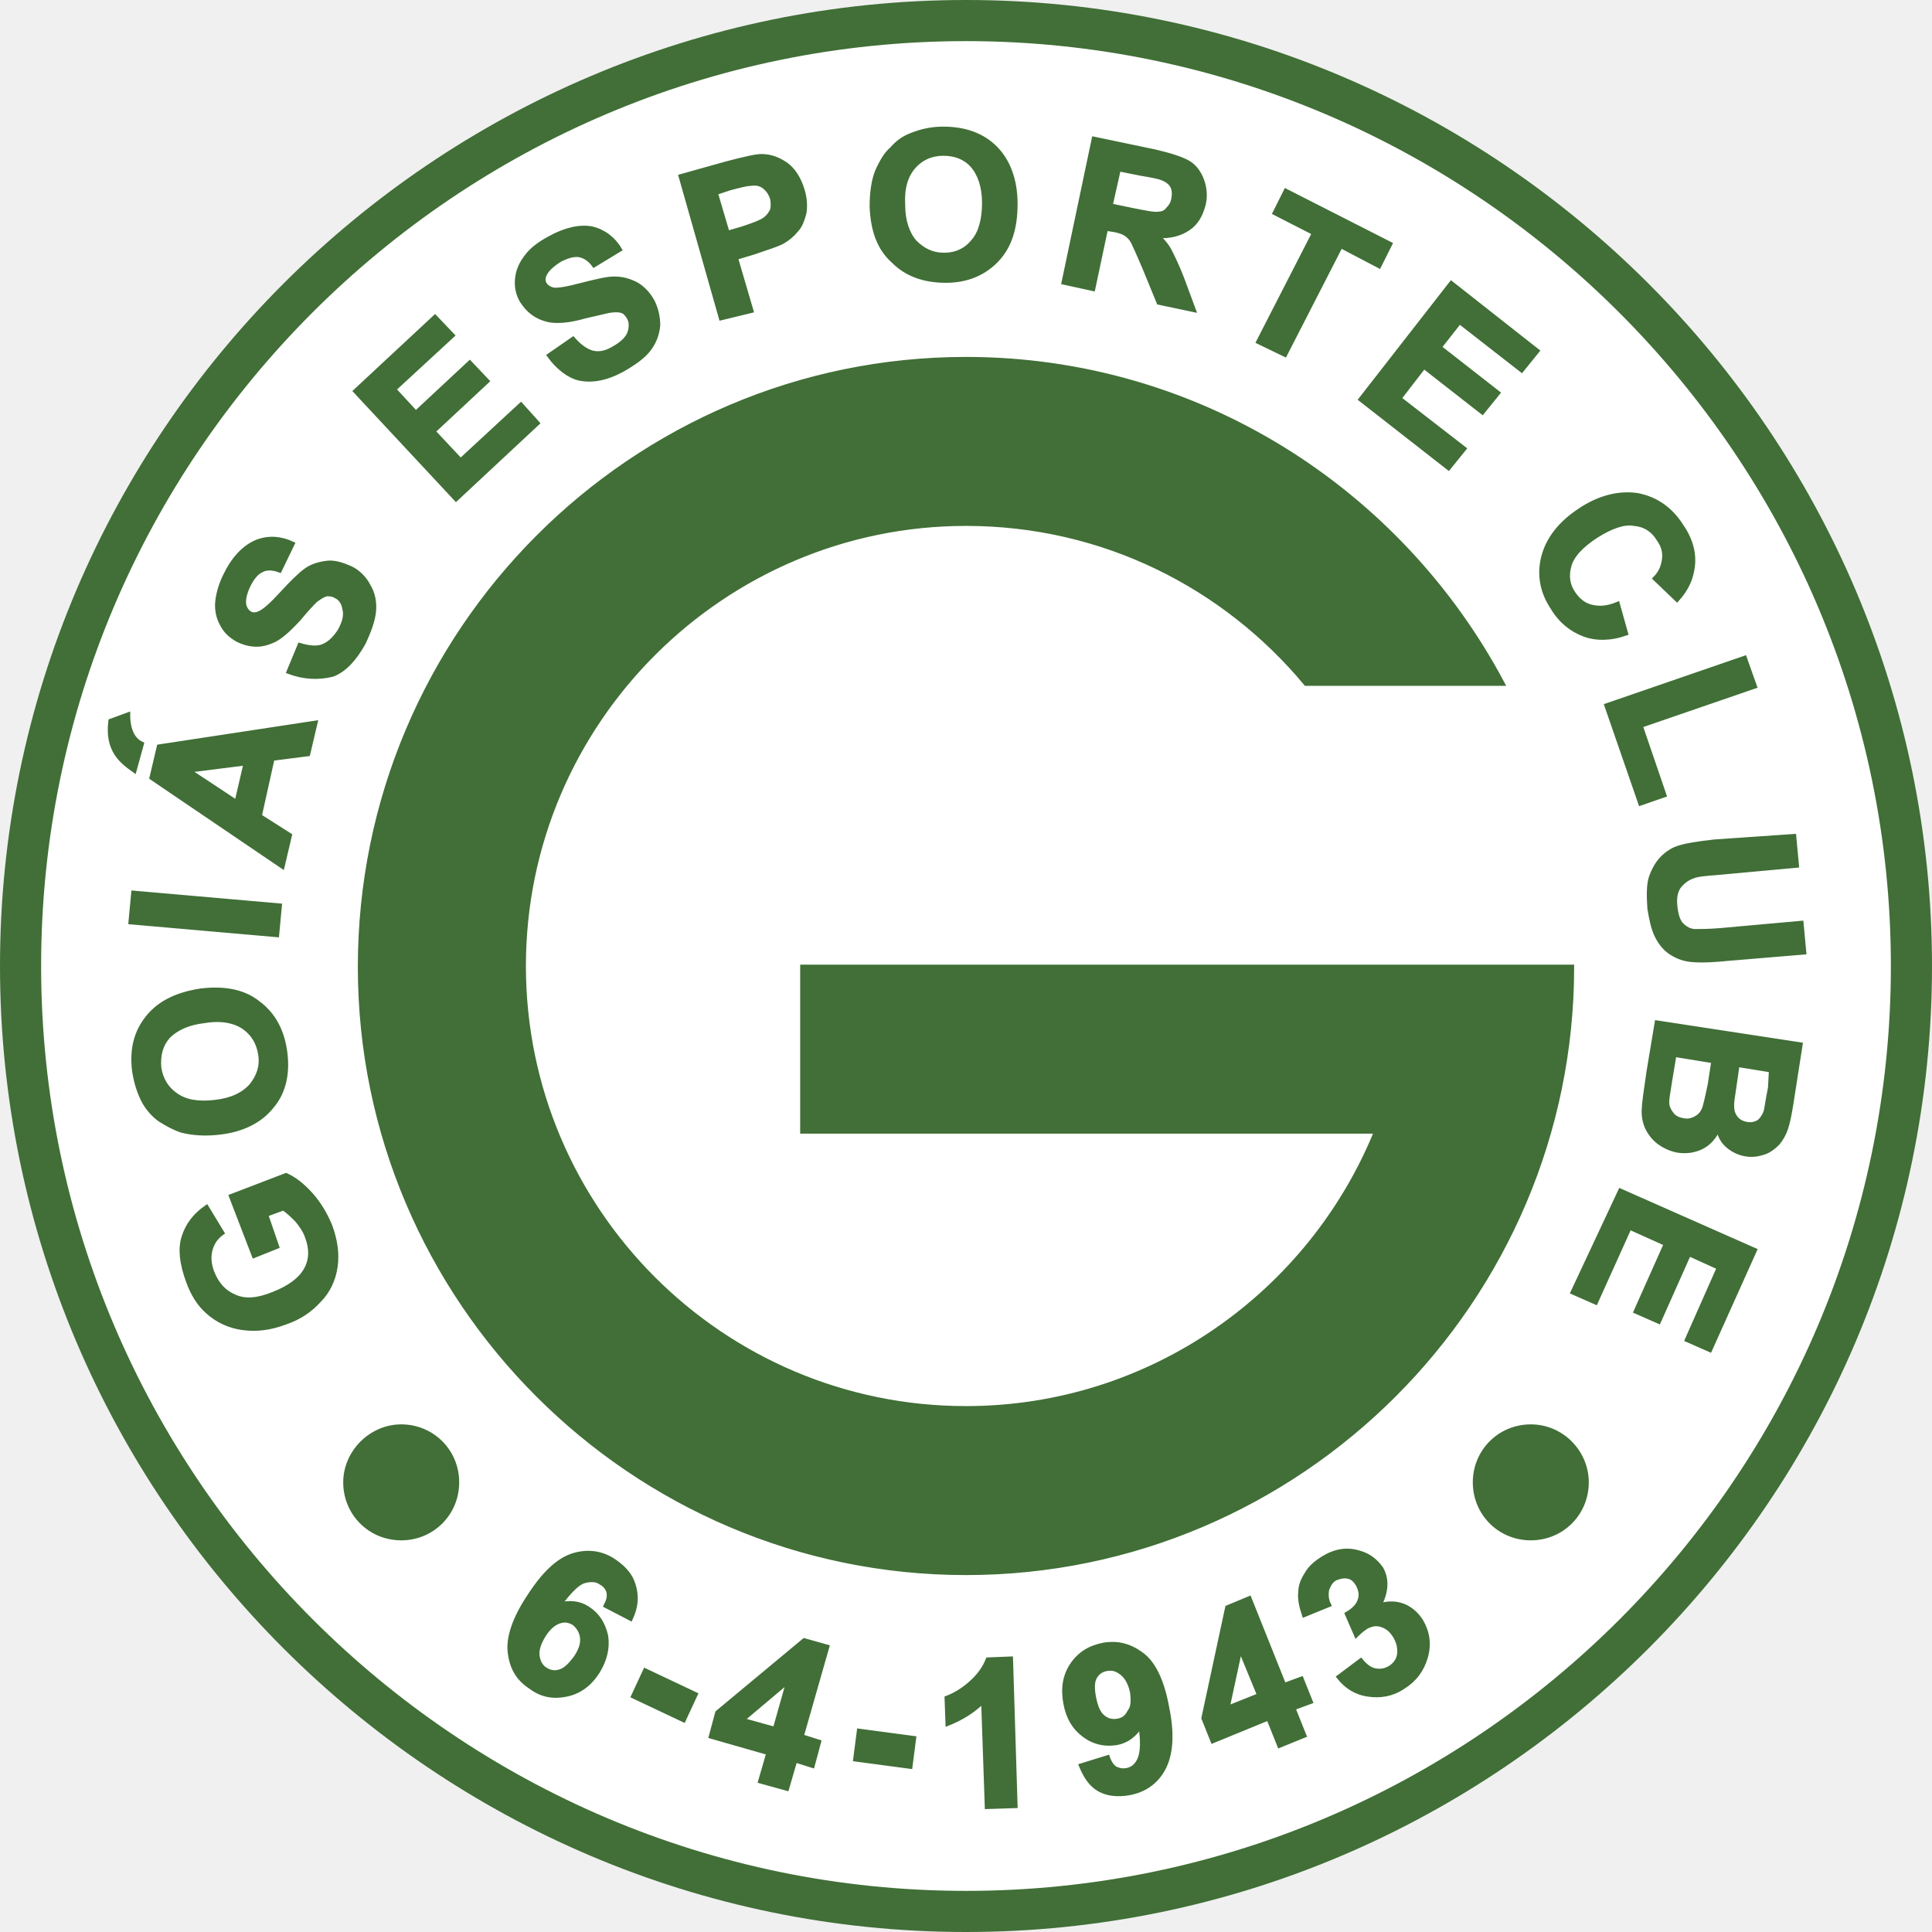
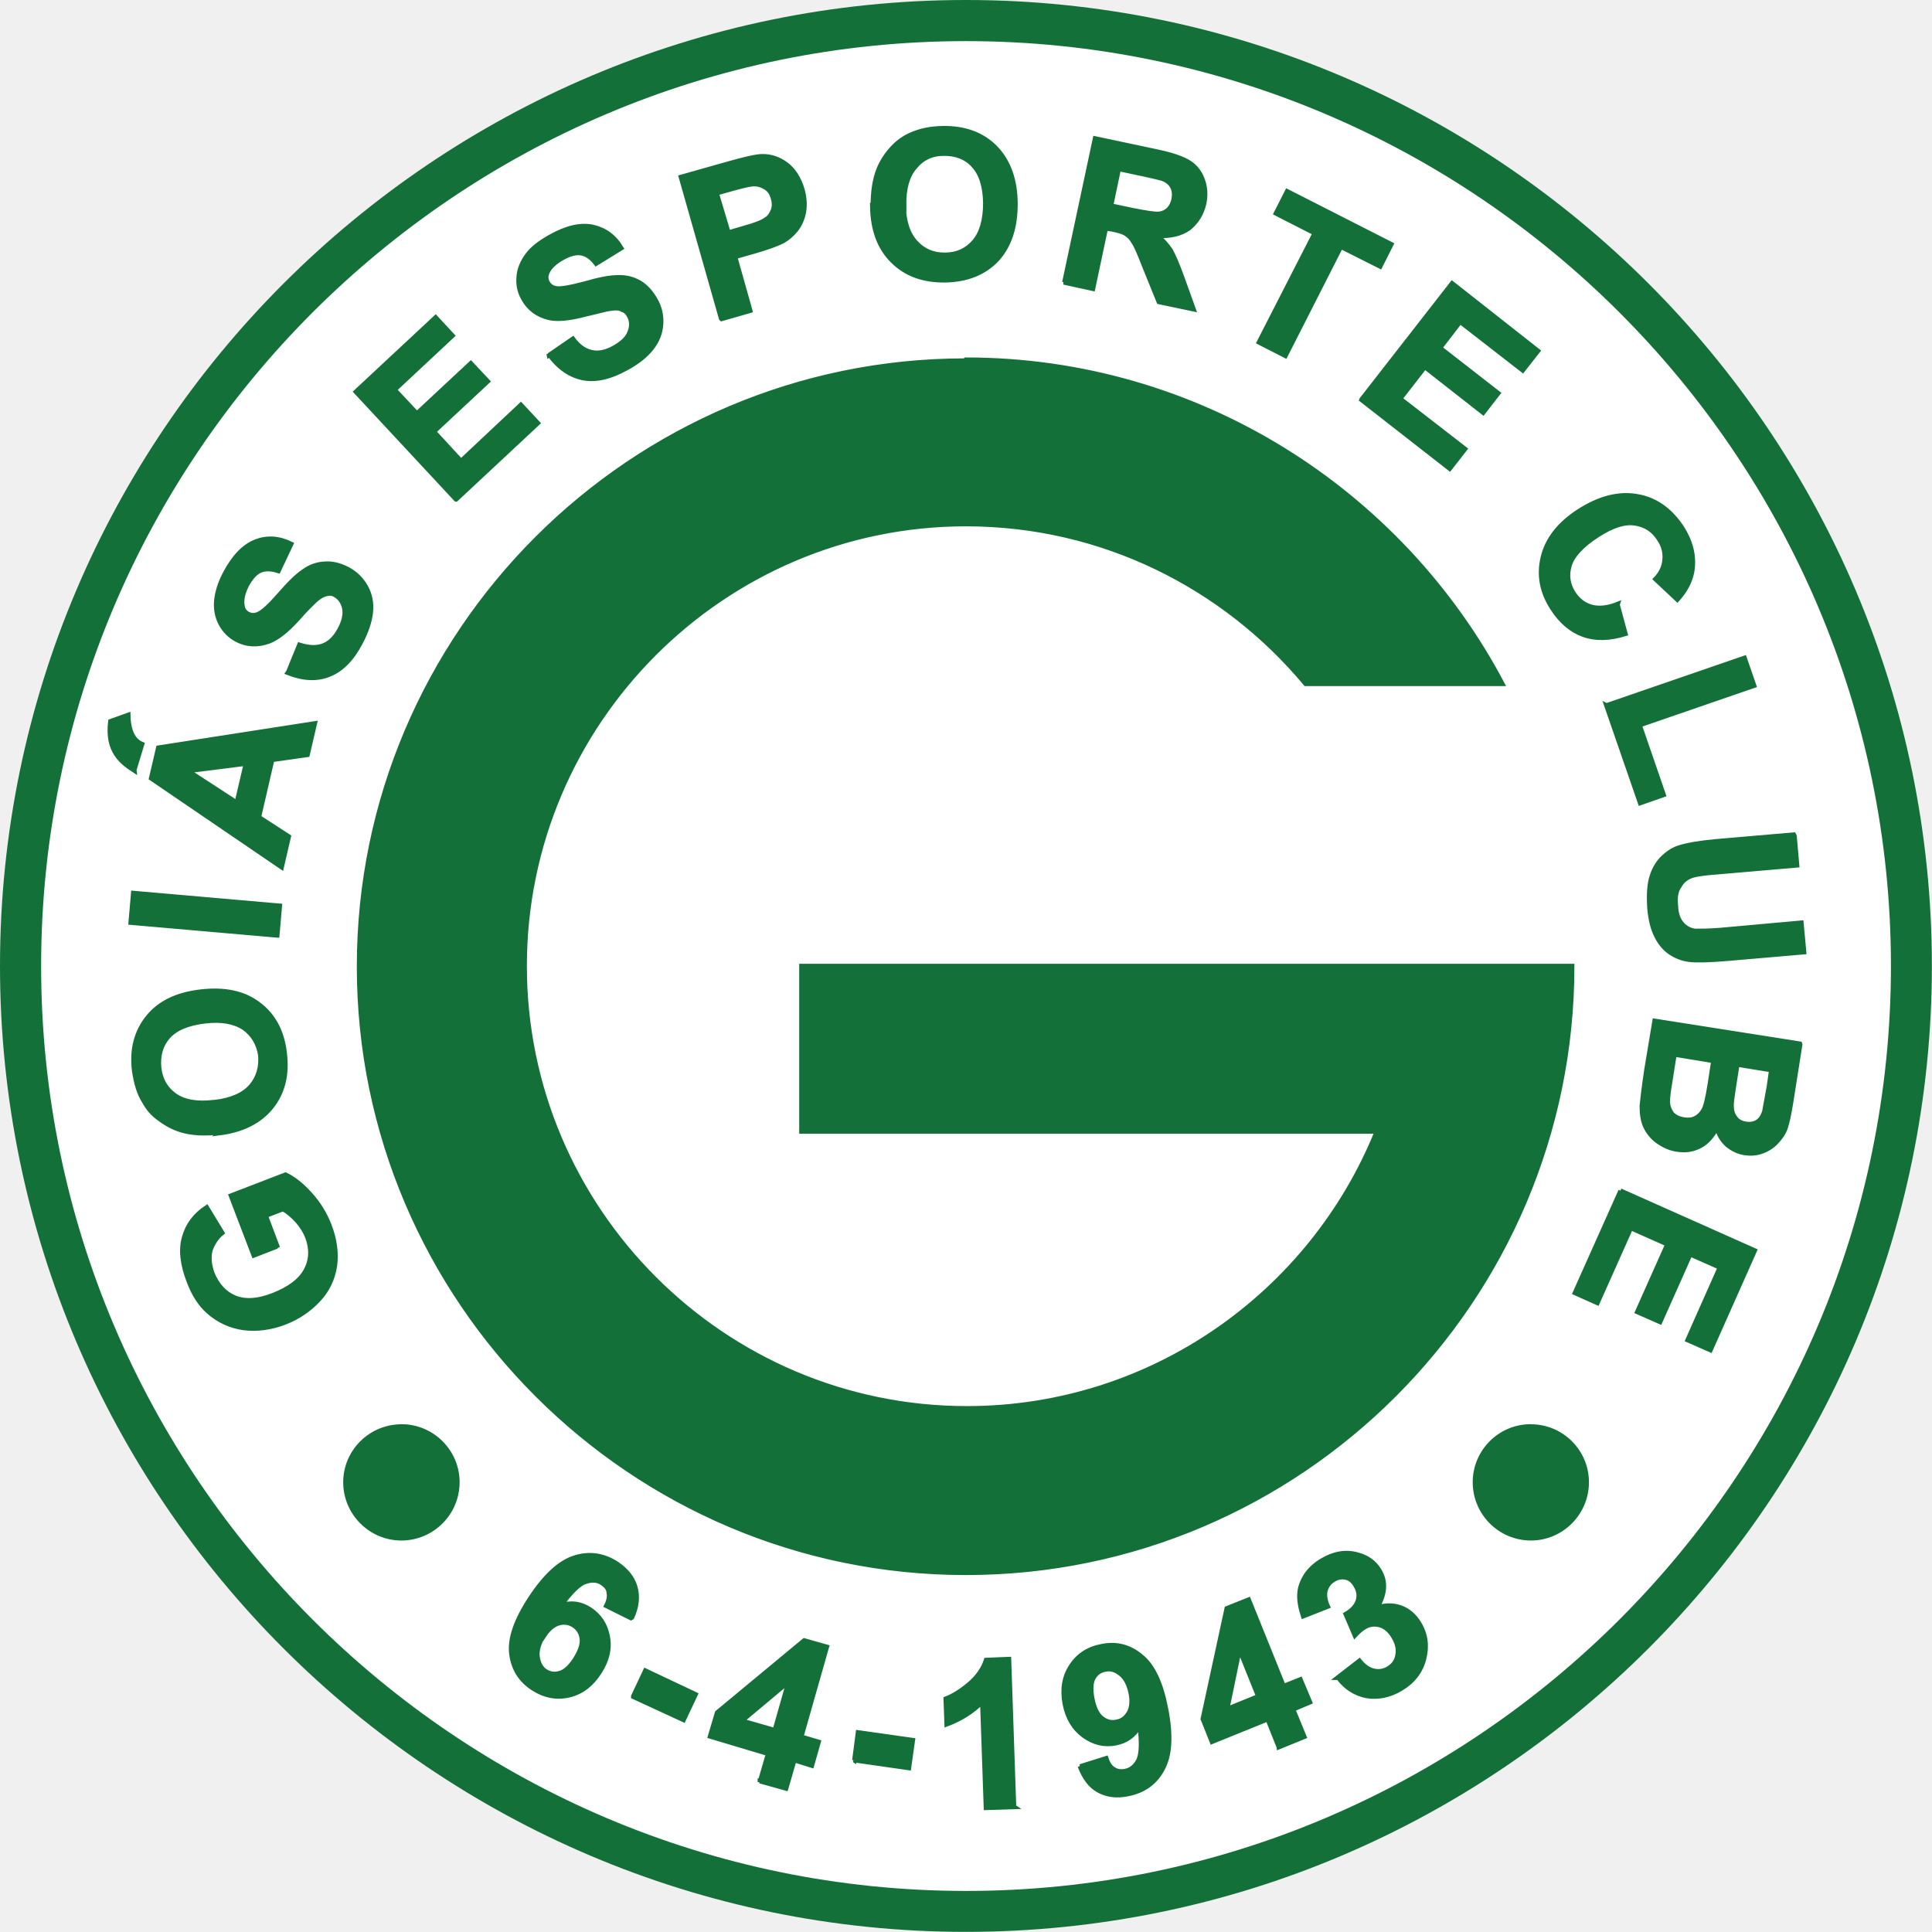
- <svg xmlns="http://www.w3.org/2000/svg" viewBox="-398 583.2 211.4 211.4">
-   <path fill="#416F37" d="M-292.3 583.2c58.2 0 105.7 47.5 105.7 105.7s-47.5 105.7-105.7 105.7S-398 747.1-398 688.9s47.5-105.7 105.7-105.7z" />
-   <path fill="#FFF" d="M-292.3 587.7c55.7 0 101.2 45.5 101.2 101.2s-45.4 101.2-101.2 101.2c-55.7 0-101.2-45.5-101.2-101.2 0-55.8 45.5-101.2 101.2-101.2z" />
-   <path fill="#416F37" stroke="#416F37" stroke-width=".49" d="M-292.3 622.5c25.4 0 47.5 14.4 58.7 35.5h-21.5c-8.9-10.7-22.2-17.5-37.2-17.5-26.6 0-48.4 21.7-48.4 48.4s21.7 48.4 48.4 48.4c20.3 0 37.7-12.6 44.9-30.3h-62.8v-18h84.2c0 36.5-29.8 66.3-66.3 66.3s-66.3-29.8-66.3-66.3c0-36.7 29.8-66.5 66.3-66.5zM-329 760.3l-2.7-1.4c.3-.6.4-1 .3-1.5-.1-.4-.4-.8-.8-1-.5-.4-1.2-.4-1.9-.2s-1.6 1.1-2.7 2.6c1.1-.3 2.2-.2 3.1.4 1.1.7 1.7 1.7 2 3 .2 1.3-.1 2.6-.9 3.9-.9 1.4-2 2.2-3.4 2.5-1.4.3-2.7.1-3.9-.8-1.4-.9-2.1-2.1-2.3-3.8-.2-1.6.5-3.7 2.1-6.1 1.6-2.5 3.2-4 4.8-4.5s3.2-.3 4.6.7c1 .7 1.7 1.5 2 2.5.4 1.3.3 2.4-.3 3.7zm-9.5 1.8c-.5.8-.8 1.6-.7 2.3.1.7.4 1.2.9 1.5.5.3 1 .4 1.6.2.6-.2 1.1-.7 1.7-1.5.6-.9.8-1.6.7-2.3-.1-.6-.4-1.1-.9-1.5-.5-.3-1-.4-1.6-.2-.6.2-1.2.7-1.7 1.5zm9.8 6.7l1.3-2.8 5.5 2.6-1.3 2.8-5.5-2.6zm13.9 9.3l.9-3.1-6.3-1.8.7-2.6 9.5-7.9 2.5.7-2.8 9.8 1.9.6-.7 2.6-1.9-.6-.9 3.1-2.9-.8zm1.6-5.7l1.5-5.3-5.1 4.3 3.6 1zm8.8 3.3l.4-3.1 6 .8-.4 3.1-6-.8zm17.5 5.1l-3.1.1-.4-11.6c-1.1 1.1-2.4 1.9-3.9 2.5l-.1-2.8c.8-.3 1.7-.8 2.6-1.6.9-.8 1.5-1.6 1.9-2.6l2.5-.1.5 16.1zm7.2-4.4l2.9-.9c.2.6.5 1 .8 1.2.4.2.8.3 1.3.2.6-.1 1.1-.5 1.4-1.2s.4-1.9.1-3.7c-.6 1-1.5 1.7-2.6 1.9-1.2.2-2.4 0-3.5-.8s-1.8-1.9-2.1-3.5c-.3-1.6-.1-3 .7-4.2.8-1.2 1.9-1.9 3.4-2.2 1.6-.3 3 .1 4.3 1.1 1.3 1 2.2 3 2.7 5.8.6 2.9.4 5.1-.4 6.6s-2.1 2.4-3.8 2.7c-1.2.2-2.3.1-3.2-.4-.9-.5-1.5-1.4-2-2.6zm5.6-8c-.2-1-.6-1.7-1.1-2.1-.6-.5-1.1-.6-1.7-.5s-1 .4-1.3.9c-.3.5-.3 1.3-.1 2.3.2 1 .5 1.7 1 2.1s1 .5 1.6.4c.6-.1 1-.4 1.3-1 .4-.5.4-1.2.3-2.1zm16.1 5.8l-1.2-3-6.1 2.5-1-2.5 2.6-12.1 2.4-1 3.8 9.5 1.9-.7 1 2.5-1.9.7 1.2 3-2.7 1.1zm-2.2-5.5l-2.1-5.1-1.4 6.5 3.5-1.4zm8.7-2l2.4-1.8c.5.6 1 1 1.6 1.1.6.1 1.1 0 1.6-.3s.9-.8 1-1.4c.1-.6 0-1.3-.4-2s-.9-1.1-1.5-1.3-1.1-.1-1.7.2c-.3.2-.7.5-1.1.9l-1-2.3c.7-.4 1.2-.9 1.4-1.5.2-.6.1-1.1-.2-1.7-.3-.5-.6-.8-1.1-.9-.4-.1-.9 0-1.4.2-.5.3-.7.7-.9 1.2-.1.5-.1 1.1.2 1.7l-2.7 1.1c-.3-.9-.5-1.8-.4-2.5 0-.7.3-1.4.7-2 .4-.7 1-1.2 1.8-1.7 1.3-.8 2.6-1 3.9-.6 1.1.3 1.8.9 2.4 1.7.7 1.2.6 2.6-.2 4.1.9-.3 1.8-.3 2.6 0s1.5.9 2 1.7c.7 1.2.9 2.5.5 3.9s-1.2 2.5-2.5 3.3c-1.2.8-2.5 1-3.8.8-1.4-.2-2.4-.9-3.2-1.9zm-116.2-47.1l-2.5 1-2.5-6.5 6-2.3c.9.4 1.8 1.1 2.7 2.1s1.6 2.2 2.1 3.4c.6 1.6.8 3.1.6 4.5-.2 1.4-.8 2.7-1.8 3.7-1 1.1-2.2 1.9-3.7 2.4-1.6.6-3.1.8-4.6.6-1.5-.2-2.8-.8-3.9-1.8-.9-.8-1.6-1.9-2.1-3.3-.7-1.9-.9-3.5-.5-4.8.4-1.3 1.2-2.4 2.5-3.3l1.7 2.8c-.7.5-1.1 1.1-1.3 1.9s-.1 1.6.2 2.4c.5 1.3 1.3 2.2 2.5 2.7 1.1.5 2.5.4 4.2-.3 1.8-.7 3-1.6 3.6-2.7.6-1.1.6-2.3.1-3.6-.2-.6-.6-1.2-1.1-1.8-.5-.5-1-1-1.5-1.3l-1.9.7 1.2 3.5zm-6.2-12.5c-1.6.2-3 .1-4.2-.2-.9-.3-1.6-.7-2.4-1.2-.7-.5-1.3-1.2-1.7-1.9-.5-.9-.9-2.1-1.1-3.4-.3-2.4.2-4.3 1.5-5.9s3.2-2.5 5.8-2.9c2.6-.3 4.7.1 6.3 1.4 1.6 1.2 2.6 3 2.9 5.4.3 2.4-.2 4.4-1.5 5.9-1.2 1.5-3.1 2.5-5.6 2.8zm-.6-3.3c1.8-.2 3.1-.8 4-1.8.8-1 1.2-2.1 1-3.4s-.8-2.3-1.8-3-2.5-1-4.3-.7c-1.8.2-3.1.8-4 1.7-.8.9-1.1 2-1 3.4.2 1.3.8 2.3 1.8 3 1.1.8 2.5 1 4.3.8zm6.8-18.3l-16-1.4.3-3.2 16 1.4-.3 3.2zm4.2-23.2l-.8 3.4-3.9.5-1.4 6.3 3.3 2.1-.8 3.4-14.3-9.7.8-3.4 17.1-2.6zm-7.6 4.4l-6.3.8 5.3 3.5 1-4.3zm4.7-10l1.2-2.9c1 .3 1.9.4 2.6.1.7-.3 1.3-.9 1.8-1.7.5-.9.7-1.7.5-2.4-.1-.7-.5-1.2-1-1.4-.3-.2-.7-.2-1-.2-.3.1-.7.3-1.2.7-.3.3-.9.9-1.8 2-1.2 1.3-2.2 2.2-3.1 2.5-1.2.5-2.4.4-3.6-.2-.7-.4-1.3-.9-1.7-1.7-.4-.7-.6-1.6-.5-2.5.1-.9.4-2 1-3.1.9-1.8 2.1-2.9 3.3-3.4 1.3-.5 2.6-.4 3.9.2l-1.4 2.9c-.8-.3-1.5-.3-2 0-.5.2-1 .8-1.4 1.6s-.6 1.6-.5 2.2c.1.4.3.7.6.9.3.2.7.2 1.1 0 .5-.2 1.3-.9 2.4-2.1s2-2.1 2.7-2.6c.7-.5 1.5-.7 2.3-.8.8-.1 1.7.2 2.6.6.8.4 1.5 1.1 1.9 1.9.5.8.7 1.8.6 2.8-.1 1-.5 2.1-1.1 3.4-1 1.8-2.1 3-3.4 3.5-1.6.4-3.2.3-4.8-.3zm18.3-18.9l-11-11.8 8.7-8.1 1.9 2-6.4 5.9 2.4 2.6 5.9-5.5 1.9 2-5.9 5.5 3 3.2 6.6-6.1 1.8 2-8.9 8.3zm10.2-15.7l2.6-1.8c.7.8 1.4 1.3 2.1 1.5.8.2 1.6 0 2.4-.5.9-.5 1.5-1.1 1.7-1.7.2-.6.2-1.2-.1-1.7-.2-.3-.4-.6-.8-.7-.3-.1-.8-.1-1.4 0l-2.6.6c-1.7.5-3.1.6-4 .4-1.3-.3-2.2-1-2.9-2.1-.4-.7-.6-1.5-.5-2.4.1-.9.4-1.6 1-2.4s1.4-1.4 2.5-2c1.8-1 3.3-1.3 4.6-1.1 1.3.3 2.4 1.1 3.1 2.3l-2.8 1.7c-.5-.7-1.1-1-1.6-1.1-.6-.1-1.3.1-2.1.5-.8.5-1.4 1-1.7 1.6-.2.4-.2.8 0 1.1s.5.5.9.6c.5.1 1.6-.1 3.1-.5 1.6-.4 2.8-.7 3.6-.7.9 0 1.6.2 2.4.6.7.4 1.3 1 1.8 1.9.4.8.6 1.7.6 2.6-.1 1-.4 1.8-1 2.6s-1.6 1.5-2.8 2.2c-1.8 1-3.4 1.3-4.8 1-1-.2-2.3-1.1-3.3-2.5zm18.8-4.1l-4.4-15.5 5-1.4c1.9-.5 3.2-.8 3.8-.8 1 0 1.8.3 2.7.9.8.6 1.4 1.5 1.8 2.8.3 1 .3 1.8.2 2.5-.2.7-.4 1.4-.9 1.9-.4.5-.9.9-1.4 1.2-.7.4-1.8.7-3.2 1.2l-2 .6 1.7 5.8-3.3.8zm-.6-13.7l1.3 4.4 1.7-.5c1.2-.4 2-.7 2.4-1 .4-.3.6-.6.8-1 .1-.4.1-.8 0-1.3-.2-.6-.5-1-.9-1.3s-.9-.4-1.5-.3c-.4 0-1.2.2-2.3.5l-1.5.5zm17.1 1.5c0-1.6.2-3 .7-4.1.4-.8.8-1.6 1.5-2.2.6-.7 1.3-1.2 2.1-1.5 1-.4 2.1-.7 3.5-.7 2.4 0 4.3.7 5.7 2.1 1.4 1.4 2.2 3.5 2.2 6.1s-.6 4.6-2 6.1-3.3 2.3-5.6 2.3c-2.4 0-4.3-.7-5.7-2.1-1.6-1.4-2.3-3.4-2.4-6zm3.4-.2c0 1.8.5 3.2 1.3 4.1.9.9 1.9 1.4 3.2 1.4 1.3 0 2.4-.5 3.2-1.5.8-.9 1.2-2.4 1.2-4.2 0-1.8-.5-3.2-1.3-4.1s-1.9-1.3-3.2-1.3c-1.3 0-2.4.5-3.2 1.4-.9 1-1.3 2.4-1.2 4.2zm17.6 8.5l3.3-15.7 6.7 1.4c1.7.4 2.9.8 3.6 1.2s1.2 1.1 1.5 1.9c.3.8.4 1.7.2 2.6-.3 1.2-.8 2.1-1.7 2.7s-2 .9-3.4.8c.6.5 1.1 1.1 1.4 1.7s.8 1.6 1.3 2.9l1.3 3.5-3.8-.8-1.6-3.9c-.6-1.4-1-2.3-1.2-2.7-.2-.4-.5-.7-.8-.9-.3-.2-.8-.4-1.6-.5l-.6-.1-1.4 6.6-3.2-.7zm5.1-8.4l2.4.5c1.5.3 2.5.5 2.9.4.4 0 .8-.2 1-.5.3-.3.5-.6.6-1.1s.1-1-.1-1.4c-.2-.4-.6-.7-1.1-.9-.2-.1-1-.3-2.3-.5l-2.5-.5-.9 4zm16.2 14.9l6.1-11.9-4.3-2.2 1.2-2.4 11.4 5.8-1.2 2.4-4.2-2.2-6.1 11.9-2.9-1.4zm11.2 6.3l9.9-12.7 9.4 7.4-1.7 2.1-6.8-5.3-2.2 2.8 6.4 5-1.7 2.1-6.4-5-2.7 3.5 7.1 5.5-1.7 2.1-9.6-7.5zm28.1 22.4l.9 3.2c-1.7.6-3.3.6-4.6.1s-2.5-1.4-3.4-2.9c-1.2-1.8-1.5-3.7-1-5.6s1.8-3.6 3.9-5c2.2-1.5 4.4-2 6.4-1.7 2 .4 3.6 1.5 4.8 3.4 1.1 1.6 1.5 3.3 1.1 5-.2 1-.7 2-1.6 3l-2.4-2.3c.6-.6.9-1.3 1-2.1.1-.8-.1-1.5-.6-2.2-.6-1-1.5-1.6-2.7-1.7-1.1-.2-2.5.3-4.1 1.3-1.7 1.1-2.7 2.2-3 3.3s-.2 2.1.5 3.1c.5.7 1.1 1.2 1.9 1.4.8.2 1.7.2 2.9-.3zm-1.2 11.1l15.1-5.2 1.1 3.1-12.5 4.3 2.6 7.6-2.6.9-3.7-10.7zm20.5 14.3l.3 3.2-8.7.8c-1.4.1-2.3.2-2.7.4-.6.2-1.1.6-1.5 1.1-.4.6-.5 1.3-.4 2.2.1.9.3 1.6.7 2s.9.7 1.5.7 1.5 0 2.7-.1l8.9-.8.3 3.2-8.4.7c-1.9.2-3.3.2-4.1.1-.8-.1-1.5-.4-2.1-.8-.6-.4-1.1-1-1.5-1.8-.4-.8-.6-1.8-.8-3-.1-1.5-.1-2.7.2-3.5s.7-1.5 1.2-2 1.1-.9 1.7-1.1c.9-.3 2.2-.5 4-.7l8.7-.6zm.7 22.8l-1 6.4c-.2 1.3-.4 2.2-.6 2.8-.2.6-.5 1.1-.9 1.6-.4.4-.9.8-1.5 1s-1.2.3-1.9.2c-.7-.1-1.4-.4-2-.9-.6-.5-.9-1.1-1.1-1.9-.4.9-1 1.6-1.8 2s-1.6.5-2.5.4c-.7-.1-1.4-.4-2-.8-.6-.4-1.1-1-1.4-1.6s-.5-1.4-.4-2.3c0-.5.2-1.8.5-3.9l.9-5.4 15.7 2.4zm-3.2 2.8l-3.7-.6-.3 2.1c-.2 1.3-.3 2-.3 2.3 0 .6.1 1 .4 1.4.3.4.7.6 1.2.7s.9 0 1.3-.2c.3-.2.6-.6.8-1.1.1-.3.2-1.2.5-2.7l.1-1.9zm-6.3-1l-4.3-.7-.5 3c-.2 1.2-.3 1.9-.3 2.2 0 .5.2.9.5 1.3s.7.6 1.3.7c.5.1.9 0 1.3-.2s.7-.5.9-.9c.2-.4.4-1.4.7-2.8l.4-2.6zm-10.2 14.2l14.7 6.5-4.9 10.9-2.5-1.1 3.5-7.9-3.3-1.5-3.3 7.4-2.5-1.1 3.3-7.4-4-1.8-3.7 8.2-2.5-1.1 5.2-11.1zm-9.8 25.8c-3.4 0-6.1 2.7-6.1 6.1s2.7 6.1 6.1 6.1 6.1-2.7 6.1-6.1c0-3.3-2.7-6.1-6.1-6.1zm-123.6 0c3.4 0 6.1 2.7 6.1 6.1s-2.7 6.1-6.1 6.1-6.1-2.7-6.1-6.1c0-3.3 2.8-6.1 6.1-6.1zm-29.2-71.8l.8-2.9c-1.3-.6-1.5-2.2-1.5-3.2l-1.9.7c-.4 3.2 1.2 4.4 2.6 5.4z" />
+ <svg xmlns="http://www.w3.org/2000/svg" width="211.41" height="211.41" viewBox="0 0 211.414 211.414">
+   <path d="M105.7 0c58.23 0 105.7 47.48 105.7 105.7 0 58.23-47.47 105.7-105.7 105.7C47.5 211.4 0 163.94 0 105.7 0 47.5 47.5 0 105.7 0z" fill="#147039" />
+   <path d="M105.7 4.5c55.75 0 101.22 45.46 101.22 101.2 0 55.75-45.47 101.22-101.2 101.22-55.76 0-101.22-45.47-101.22-101.2C4.5 49.95 49.96 4.5 105.7 4.5z" fill="#FFF" />
+   <path d="M105.7 39.36c25.4 0 47.56 14.4 58.7 35.47h-21.53c-8.9-10.67-22.25-17.48-37.16-17.48-26.6 0-48.3 21.72-48.3 48.36s21.7 48.4 48.4 48.4c20.27 0 37.7-12.6 44.86-30.3H87.7v-18.1h84.34c0 36.6-29.8 66.4-66.35 66.4s-66.4-29.8-66.4-66.35c0-36.5 29.8-66.3 66.36-66.3zm-36.66 137.7l-2.7-1.34c.28-.55.37-1.04.27-1.45 0-.4-.3-.75-.7-1.02-.5-.36-1.13-.4-1.83-.16-.7.2-1.6 1.1-2.7 2.6 1.14-.4 2.2-.2 3.14.4 1.08.7 1.74 1.7 1.98 3 .25 1.3-.05 2.6-.9 3.9-.9 1.4-2.02 2.22-3.37 2.53-1.34.3-2.66.05-3.93-.78-1.37-.9-2.14-2.15-2.34-3.78-.2-1.64.5-3.66 2.08-6.07 1.63-2.47 3.24-3.95 4.87-4.45 1.6-.5 3.15-.27 4.6.68 1 .68 1.7 1.5 2 2.53.3 1 .2 2.13-.35 3.34zm-9.54 1.85c-.54.9-.77 1.7-.68 2.4.1.7.38 1.25.88 1.57.48.3 1 .38 1.56.2.56-.15 1.12-.66 1.67-1.5.57-.9.82-1.65.74-2.28-.08-.6-.37-1.1-.9-1.44-.5-.32-1.04-.4-1.63-.23s-1.14.63-1.64 1.4zm9.8 6.7l1.32-2.8 5.5 2.6-1.32 2.8-5.5-2.54zm13.85 9.4l.9-3.1-6.35-1.9.77-2.6 9.53-7.9 2.48.7-2.8 9.84 1.9.56-.74 2.6-1.92-.6-.9 3.1-2.87-.8zm1.64-5.7l1.5-5.28-5.1 4.27 3.5 1zm8.7 3.32l.4-3.06 6 .85-.43 3.05-6-.86zm17.5 5.1l-3.1.1-.4-11.6c-1.1 1.1-2.4 1.9-3.9 2.46l-.1-2.8c.8-.3 1.65-.83 2.57-1.6.9-.77 1.53-1.65 1.85-2.64l2.5-.1.55 16.16zm7.2-4.43l2.86-.9c.2.6.46 1 .82 1.2.34.23.77.3 1.27.2.64-.13 1.1-.52 1.45-1.2.3-.65.36-1.9.13-3.73-.6 1.03-1.47 1.66-2.6 1.88-1.25.25-2.4-.02-3.5-.8-1.1-.8-1.8-1.95-2.1-3.5-.3-1.6-.07-2.97.7-4.14.75-1.16 1.87-1.9 3.34-2.17 1.6-.33 3.04.04 4.3 1.1 1.3 1.02 2.2 2.96 2.74 5.8.56 2.9.43 5.07-.4 6.56-.8 1.5-2.1 2.4-3.8 2.72-1.24.26-2.3.1-3.2-.4-.9-.5-1.56-1.4-2.03-2.65zm5.56-7.97c-.2-1-.56-1.7-1.1-2.14-.56-.46-1.1-.63-1.7-.5-.58.1-1 .4-1.3.92-.27.5-.32 1.27-.12 2.3.2 1 .53 1.7 1.03 2.1.5.4 1.04.54 1.65.4.57-.1 1-.43 1.33-1 .3-.52.37-1.24.2-2.13zm16.17 5.8l-1.2-3-6.1 2.47-1-2.5 2.62-12.1 2.4-.96 3.82 9.47 1.84-.74 1.05 2.5-1.85.78 1.23 3-2.8 1.14zm-2.23-5.5l-2.06-5.12-1.34 6.5 3.44-1.4zm8.67-2.04l2.4-1.86c.48.6 1 .97 1.57 1.1.56.13 1.1.04 1.6-.26.55-.34.9-.8 1-1.46.13-.64-.02-1.3-.44-2-.4-.68-.9-1.1-1.47-1.27-.6-.17-1.15-.1-1.66.2-.37.2-.7.5-1.1.93l-1-2.34c.7-.4 1.15-.9 1.33-1.46.17-.54.1-1.1-.23-1.64-.27-.5-.63-.8-1.07-.9-.44-.1-.9-.04-1.35.24-.46.27-.75.66-.9 1.17-.12.5-.04 1.1.26 1.76l-2.7 1.06c-.3-.93-.45-1.75-.4-2.46.03-.7.3-1.36.7-2.02.43-.63 1.03-1.2 1.8-1.64 1.3-.77 2.58-.98 3.86-.62 1.06.28 1.85.86 2.36 1.7.76 1.22.67 2.58-.22 4.1.9-.3 1.76-.3 2.6 0 .8.3 1.48.88 1.98 1.7.75 1.22.9 2.52.55 3.9-.36 1.4-1.2 2.48-2.52 3.27-1.23.74-2.5 1-3.74.8-1.25-.24-2.3-.9-3.12-2zM30.3 136.4l-2.53.98-2.5-6.54 5.97-2.3c.86.4 1.76 1.1 2.7 2.14.92 1.02 1.62 2.16 2.1 3.4.6 1.56.8 3.06.6 4.48-.23 1.43-.83 2.67-1.83 3.72-1 1.06-2.2 1.87-3.6 2.42-1.53.6-3.1.8-4.52.62-1.47-.2-2.77-.8-3.9-1.8-.87-.78-1.6-1.88-2.13-3.32-.72-1.86-.9-3.47-.5-4.82.37-1.35 1.2-2.44 2.46-3.27l1.7 2.8c-.64.5-1.06 1.2-1.3 1.9-.2.8-.1 1.6.2 2.5.54 1.33 1.36 2.23 2.5 2.7 1.15.45 2.55.36 4.2-.3 1.78-.7 2.97-1.6 3.56-2.72.6-1.13.64-2.34.15-3.63-.25-.63-.62-1.22-1.1-1.76-.5-.55-1.02-.98-1.55-1.3l-1.9.73 1.32 3.5zm-6.25-12.5c-1.63.2-3.02.13-4.2-.22-.85-.26-1.63-.67-2.36-1.22-.8-.55-1.3-1.18-1.7-1.9-.6-.93-.9-2.05-1.1-3.35-.3-2.3.2-4.3 1.5-5.9 1.3-1.6 3.2-2.5 5.8-2.8 2.6-.3 4.7.15 6.3 1.37 1.62 1.2 2.6 3 2.86 5.35.3 2.38-.2 4.36-1.48 5.94s-3.2 2.53-5.74 2.84zm-.52-3.3c1.8-.22 3.13-.8 3.96-1.76.8-.95 1.1-2.07 1-3.36-.2-1.28-.8-2.28-1.8-3-1.1-.7-2.5-.94-4.3-.72-1.9.23-3.2.8-4 1.7-.8.92-1.1 2.05-.98 3.38.15 1.33.74 2.34 1.75 3.04 1 .7 2.44.94 4.27.72zm6.8-18.24l-16.03-1.4.28-3.24 16.04 1.4-.28 3.24zm4.12-23.2l-.8 3.44-3.87.55-1.45 6.27 3.27 2.12-.78 3.36-14.28-9.73.78-3.35 17.13-2.66zm-7.55 4.4l-6.32.8 5.33 3.47 1-4.27zm4.66-10.06l1.2-2.94c1.04.33 1.9.36 2.62.08.72-.28 1.3-.86 1.77-1.73.5-.9.67-1.7.52-2.4-.14-.6-.47-1.1-1-1.4-.33-.2-.67-.2-1-.1-.35.08-.74.3-1.18.7-.3.3-1 .94-1.9 1.98-1.2 1.34-2.28 2.17-3.17 2.5-1.24.45-2.43.4-3.55-.2-.73-.4-1.3-.97-1.7-1.7-.4-.76-.58-1.6-.5-2.56.1-.94.4-1.96 1-3.06.94-1.77 2.04-2.9 3.3-3.4 1.27-.5 2.56-.4 3.9.25l-1.4 2.96c-.8-.26-1.47-.27-2-.04-.54.24-1 .77-1.45 1.57-.42.83-.6 1.57-.5 2.23.04.44.26.74.62.94.34.17.7.2 1.1.02.5-.2 1.27-.9 2.35-2.14 1.07-1.24 1.96-2.1 2.67-2.57.7-.5 1.45-.76 2.27-.8.8-.07 1.68.14 2.58.62.8.44 1.45 1.07 1.92 1.9.46.83.65 1.75.55 2.76-.1 1-.47 2.13-1.13 3.37-.94 1.8-2.1 2.96-3.43 3.48-1.33.54-2.85.47-4.54-.2zM49.9 54.65L38.94 42.87l8.73-8.14 1.85 2-6.34 5.92 2.44 2.6 5.9-5.5 1.86 1.98-5.9 5.5 2.97 3.22L57 44.3l1.86 2-8.95 8.35zm10.17-15.78l2.62-1.8c.6.83 1.3 1.33 2.1 1.48.7.15 1.5 0 2.4-.5.9-.5 1.5-1.07 1.72-1.72.25-.64.23-1.22-.06-1.74-.2-.4-.44-.6-.77-.7-.3-.2-.78-.2-1.36-.1-.4.04-1.27.3-2.6.6-1.75.47-3.08.6-4 .4-1.3-.3-2.24-1-2.86-2.13-.4-.7-.58-1.5-.5-2.35.05-.85.4-1.65.95-2.4s1.43-1.4 2.5-2c1.78-1 3.3-1.36 4.65-1.08 1.33.3 2.37 1.05 3.13 2.32l-2.76 1.7c-.5-.67-1.05-1.04-1.63-1.14-.56-.1-1.25.07-2.05.52s-1.37.96-1.65 1.56c-.18.4-.17.78.03 1.14.2.33.46.54.9.62.5.1 1.55-.1 3.1-.5 1.6-.47 2.8-.7 3.65-.7.87-.04 1.65.15 2.36.55.7.4 1.3 1.05 1.8 1.94.46.8.66 1.7.6 2.63-.06.95-.4 1.83-1.03 2.63-.62.8-1.55 1.54-2.77 2.2-1.8 1-3.4 1.35-4.8 1.06-1.4-.3-2.65-1.17-3.7-2.64zm18.84-4.02l-4.4-15.48 5.1-1.44c1.9-.54 3.14-.82 3.76-.83.96-.02 1.84.27 2.66.88.8.6 1.4 1.52 1.77 2.75.26.95.3 1.8.15 2.55-.15.74-.45 1.38-.87 1.9-.43.52-.9.92-1.4 1.2-.7.36-1.77.74-3.2 1.15l-2.04.58L82.1 34l-3.14.9zm-.5-13.75l1.3 4.35 1.7-.5c1.25-.34 2.05-.66 2.4-.94.4-.2.6-.6.78-1 .14-.4.15-.83 0-1.3-.15-.6-.45-1-.9-1.23-.42-.26-.9-.37-1.43-.32-.4.05-1.16.23-2.3.55l-1.5.42zm17.1 1.5c0-1.66.2-3 .68-4.17.35-.82.84-1.56 1.46-2.23.6-.65 1.3-1.15 2.06-1.47 1-.45 2.15-.68 3.46-.7 2.37-.04 4.3.66 5.73 2.1 1.43 1.45 2.2 3.5 2.22 6.1.02 2.6-.65 4.65-2 6.14-1.4 1.5-3.3 2.25-5.66 2.3-2.4.04-4.33-.66-5.77-2.1-1.46-1.43-2.2-3.43-2.24-6zm3.36-.2c.04 1.83.48 3.2 1.34 4.13.86.93 1.93 1.38 3.23 1.35 1.3 0 2.36-.5 3.18-1.45.8-.95 1.2-2.36 1.2-4.22-.03-1.8-.45-3.2-1.3-4.1-.8-.9-1.9-1.3-3.22-1.3-1.34 0-2.4.5-3.2 1.5-.8.92-1.2 2.32-1.17 4.17zm17.6 8.5l3.36-15.75 6.7 1.42c1.67.35 2.86.75 3.57 1.2.7.44 1.2 1.07 1.5 1.9.3.82.36 1.7.16 2.62-.26 1.1-.8 2-1.67 2.7-.86.6-2 .9-3.43.8.6.5 1.1 1.1 1.44 1.6.33.6.75 1.57 1.25 2.95l1.26 3.5-3.8-.8-1.6-3.94c-.54-1.4-.93-2.3-1.2-2.66-.2-.37-.5-.66-.8-.85-.3-.2-.82-.36-1.55-.5L121 25l-1.4 6.6-3.2-.7zm5.1-8.4l2.37.5c1.5.3 2.5.45 2.9.4.4-.05.74-.2 1.03-.48.27-.27.46-.64.56-1.1.1-.54.06-1-.15-1.38-.2-.4-.56-.68-1.06-.88-.25-.08-1.02-.27-2.3-.54l-2.5-.53-.84 4zm16.2 14.94l6.1-11.92-4.25-2.17 1.23-2.42 11.4 5.8-1.22 2.43-4.3-2.16-6.07 11.94-2.9-1.48zM149 43.7l9.9-12.7 9.4 7.4-1.67 2.13-6.85-5.32-2.2 2.86 6.37 4.96-1.65 2.13-6.38-5-2.7 3.47 7.1 5.5-1.68 2.16-9.66-7.54zm28 22.46l.87 3.2c-1.74.54-3.27.58-4.6.1-1.33-.48-2.46-1.44-3.4-2.9-1.17-1.8-1.5-3.66-1.03-5.6.48-1.96 1.78-3.62 3.9-5 2.25-1.46 4.38-2 6.37-1.66 2 .33 3.6 1.46 4.88 3.35 1.08 1.65 1.46 3.3 1.16 4.97-.2 1-.7 2-1.6 3l-2.4-2.25c.6-.62.93-1.3 1-2.08.08-.8-.1-1.57-.6-2.3-.63-1-1.52-1.56-2.64-1.72-1.14-.18-2.5.26-4.1 1.3-1.7 1.1-2.73 2.2-3.06 3.3-.33 1.1-.17 2.12.47 3.1.5.73 1.1 1.2 1.9 1.43.8.23 1.8.14 2.9-.3zm-1.2 11.03l15.1-5.2 1.05 3.04-12.53 4.32 2.63 7.63-2.57.9-3.7-10.7zm20.57 14.3l.28 3.2-8.7.75c-1.36.1-2.25.23-2.66.35-.7.2-1.2.6-1.5 1.15-.4.54-.5 1.27-.4 2.18.02.9.3 1.6.7 2.02.4.44.9.68 1.45.73.54 0 1.45 0 2.72-.1l8.86-.8.3 3.22-8.47.73c-1.94.16-3.3.2-4.1.1-.8-.1-1.5-.4-2.1-.8-.6-.43-1.1-1-1.48-1.78-.4-.77-.66-1.78-.77-3.05-.1-1.54-.02-2.7.27-3.54.27-.85.7-1.5 1.2-2 .53-.5 1.1-.88 1.7-1.08.9-.3 2.25-.53 4.04-.7l8.58-.74zm.62 22.8l-1 6.34c-.2 1.25-.4 2.18-.6 2.78-.2.6-.58 1.12-1 1.56-.4.43-.9.77-1.5 1-.6.24-1.24.3-1.93.2-.76-.1-1.4-.43-1.97-.9-.54-.5-.92-1.14-1.12-1.88-.47.93-1.07 1.6-1.8 2-.8.42-1.6.55-2.55.4-.72-.1-1.4-.4-2.03-.83s-1.1-1-1.43-1.67c-.3-.66-.4-1.4-.4-2.28.05-.56.2-1.86.5-3.9l.9-5.4 15.9 2.5zm-3.2 2.8l-3.68-.6-.33 2.1c-.2 1.25-.3 2.03-.3 2.34 0 .55.1 1 .4 1.38.23.36.62.58 1.13.66.5.1.93 0 1.28-.2.38-.24.6-.6.78-1.13l.5-2.74.26-1.83zm-6.3-1l-4.26-.7-.47 3c-.2 1.13-.27 1.9-.26 2.2.03.5.18.9.47 1.3.3.3.7.53 1.3.62.47.08.9.03 1.26-.15.38-.2.67-.5.9-.9.22-.4.44-1.36.67-2.8l.4-2.6zm-10.17 14.2l14.7 6.55-4.85 10.9-2.5-1.1 3.53-7.95-3.24-1.43-3.3 7.4-2.5-1.1 3.3-7.4-4-1.78-3.66 8.2-2.46-1.1 5-11.18zm-9.82 25.8c-3.37 0-6.1 2.75-6.1 6.1 0 3.4 2.75 6.14 6.13 6.14 3.36 0 6.1-2.76 6.1-6.13s-2.74-6.1-6.1-6.1zm-123.57 0c3.37 0 6.12 2.75 6.12 6.1 0 3.4-2.76 6.14-6.13 6.14s-6.12-2.76-6.12-6.13 2.76-6.1 6.13-6.1zM14.7 84.23l.85-2.8c-1.27-.5-1.5-2.1-1.52-3.2l-1.95.7c-.42 3.3 1.25 4.5 2.63 5.4z" fill="#147039" stroke="#147039" stroke-width=".49" />
</svg>
